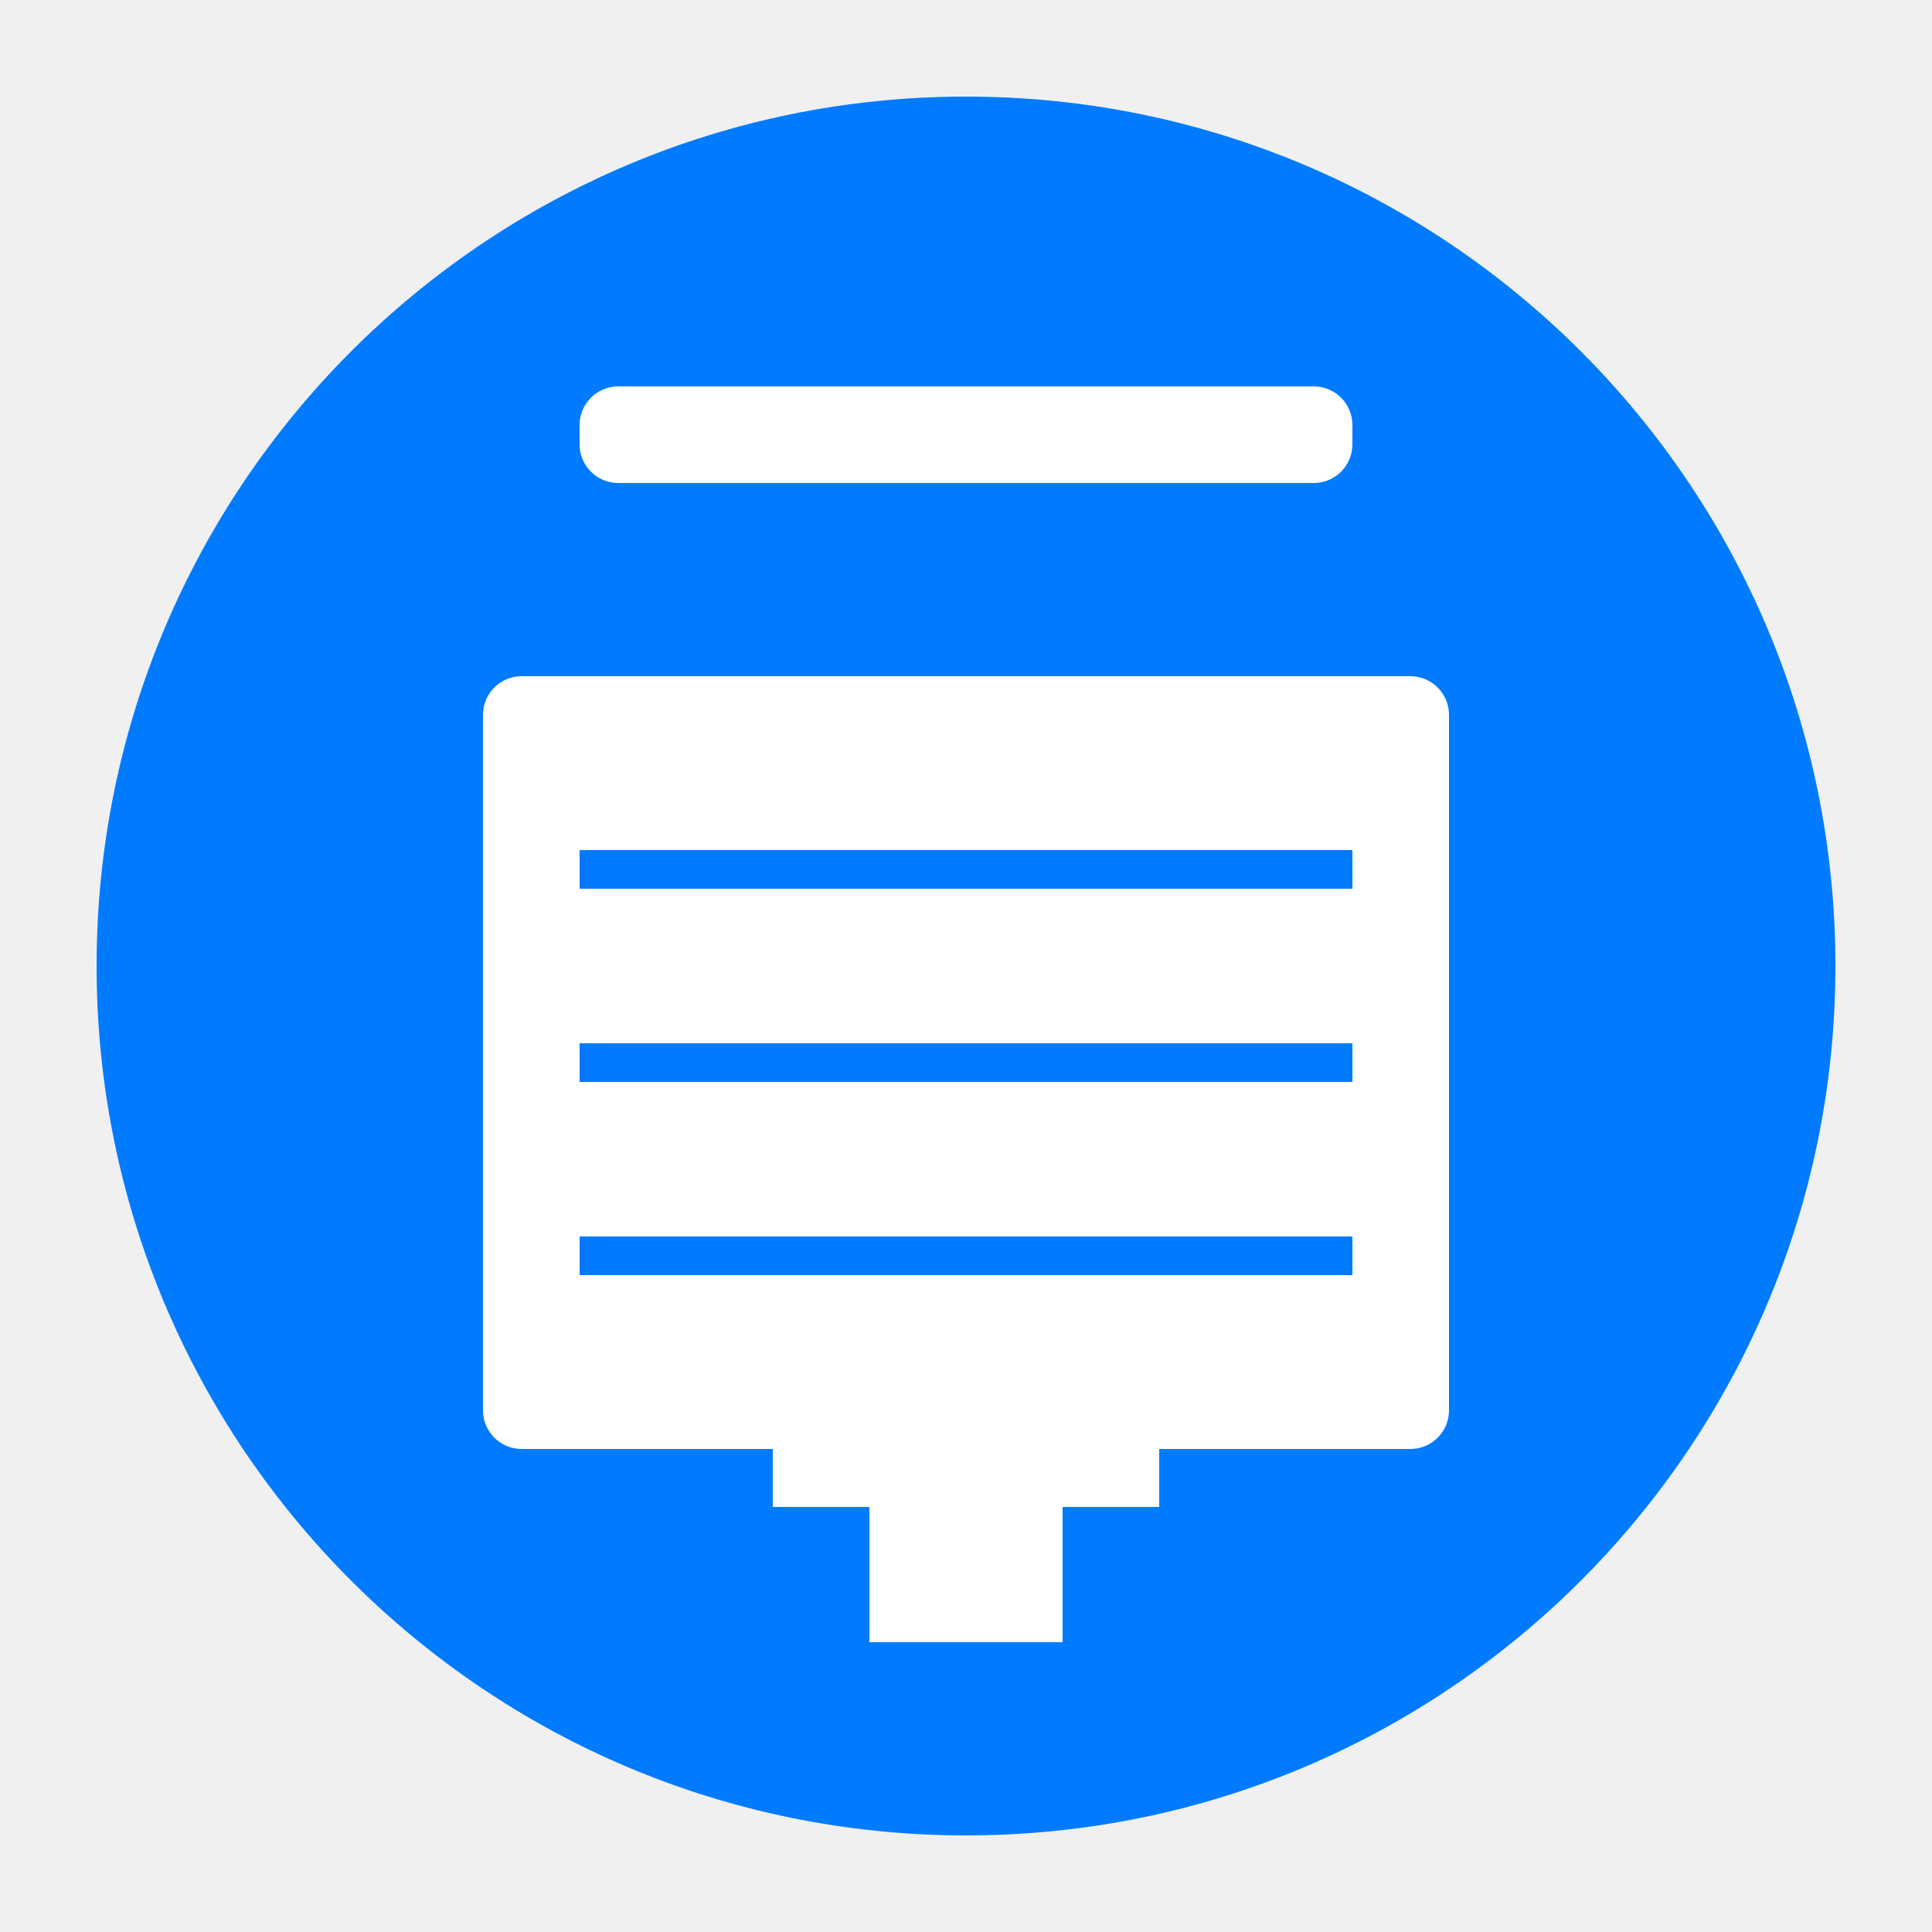
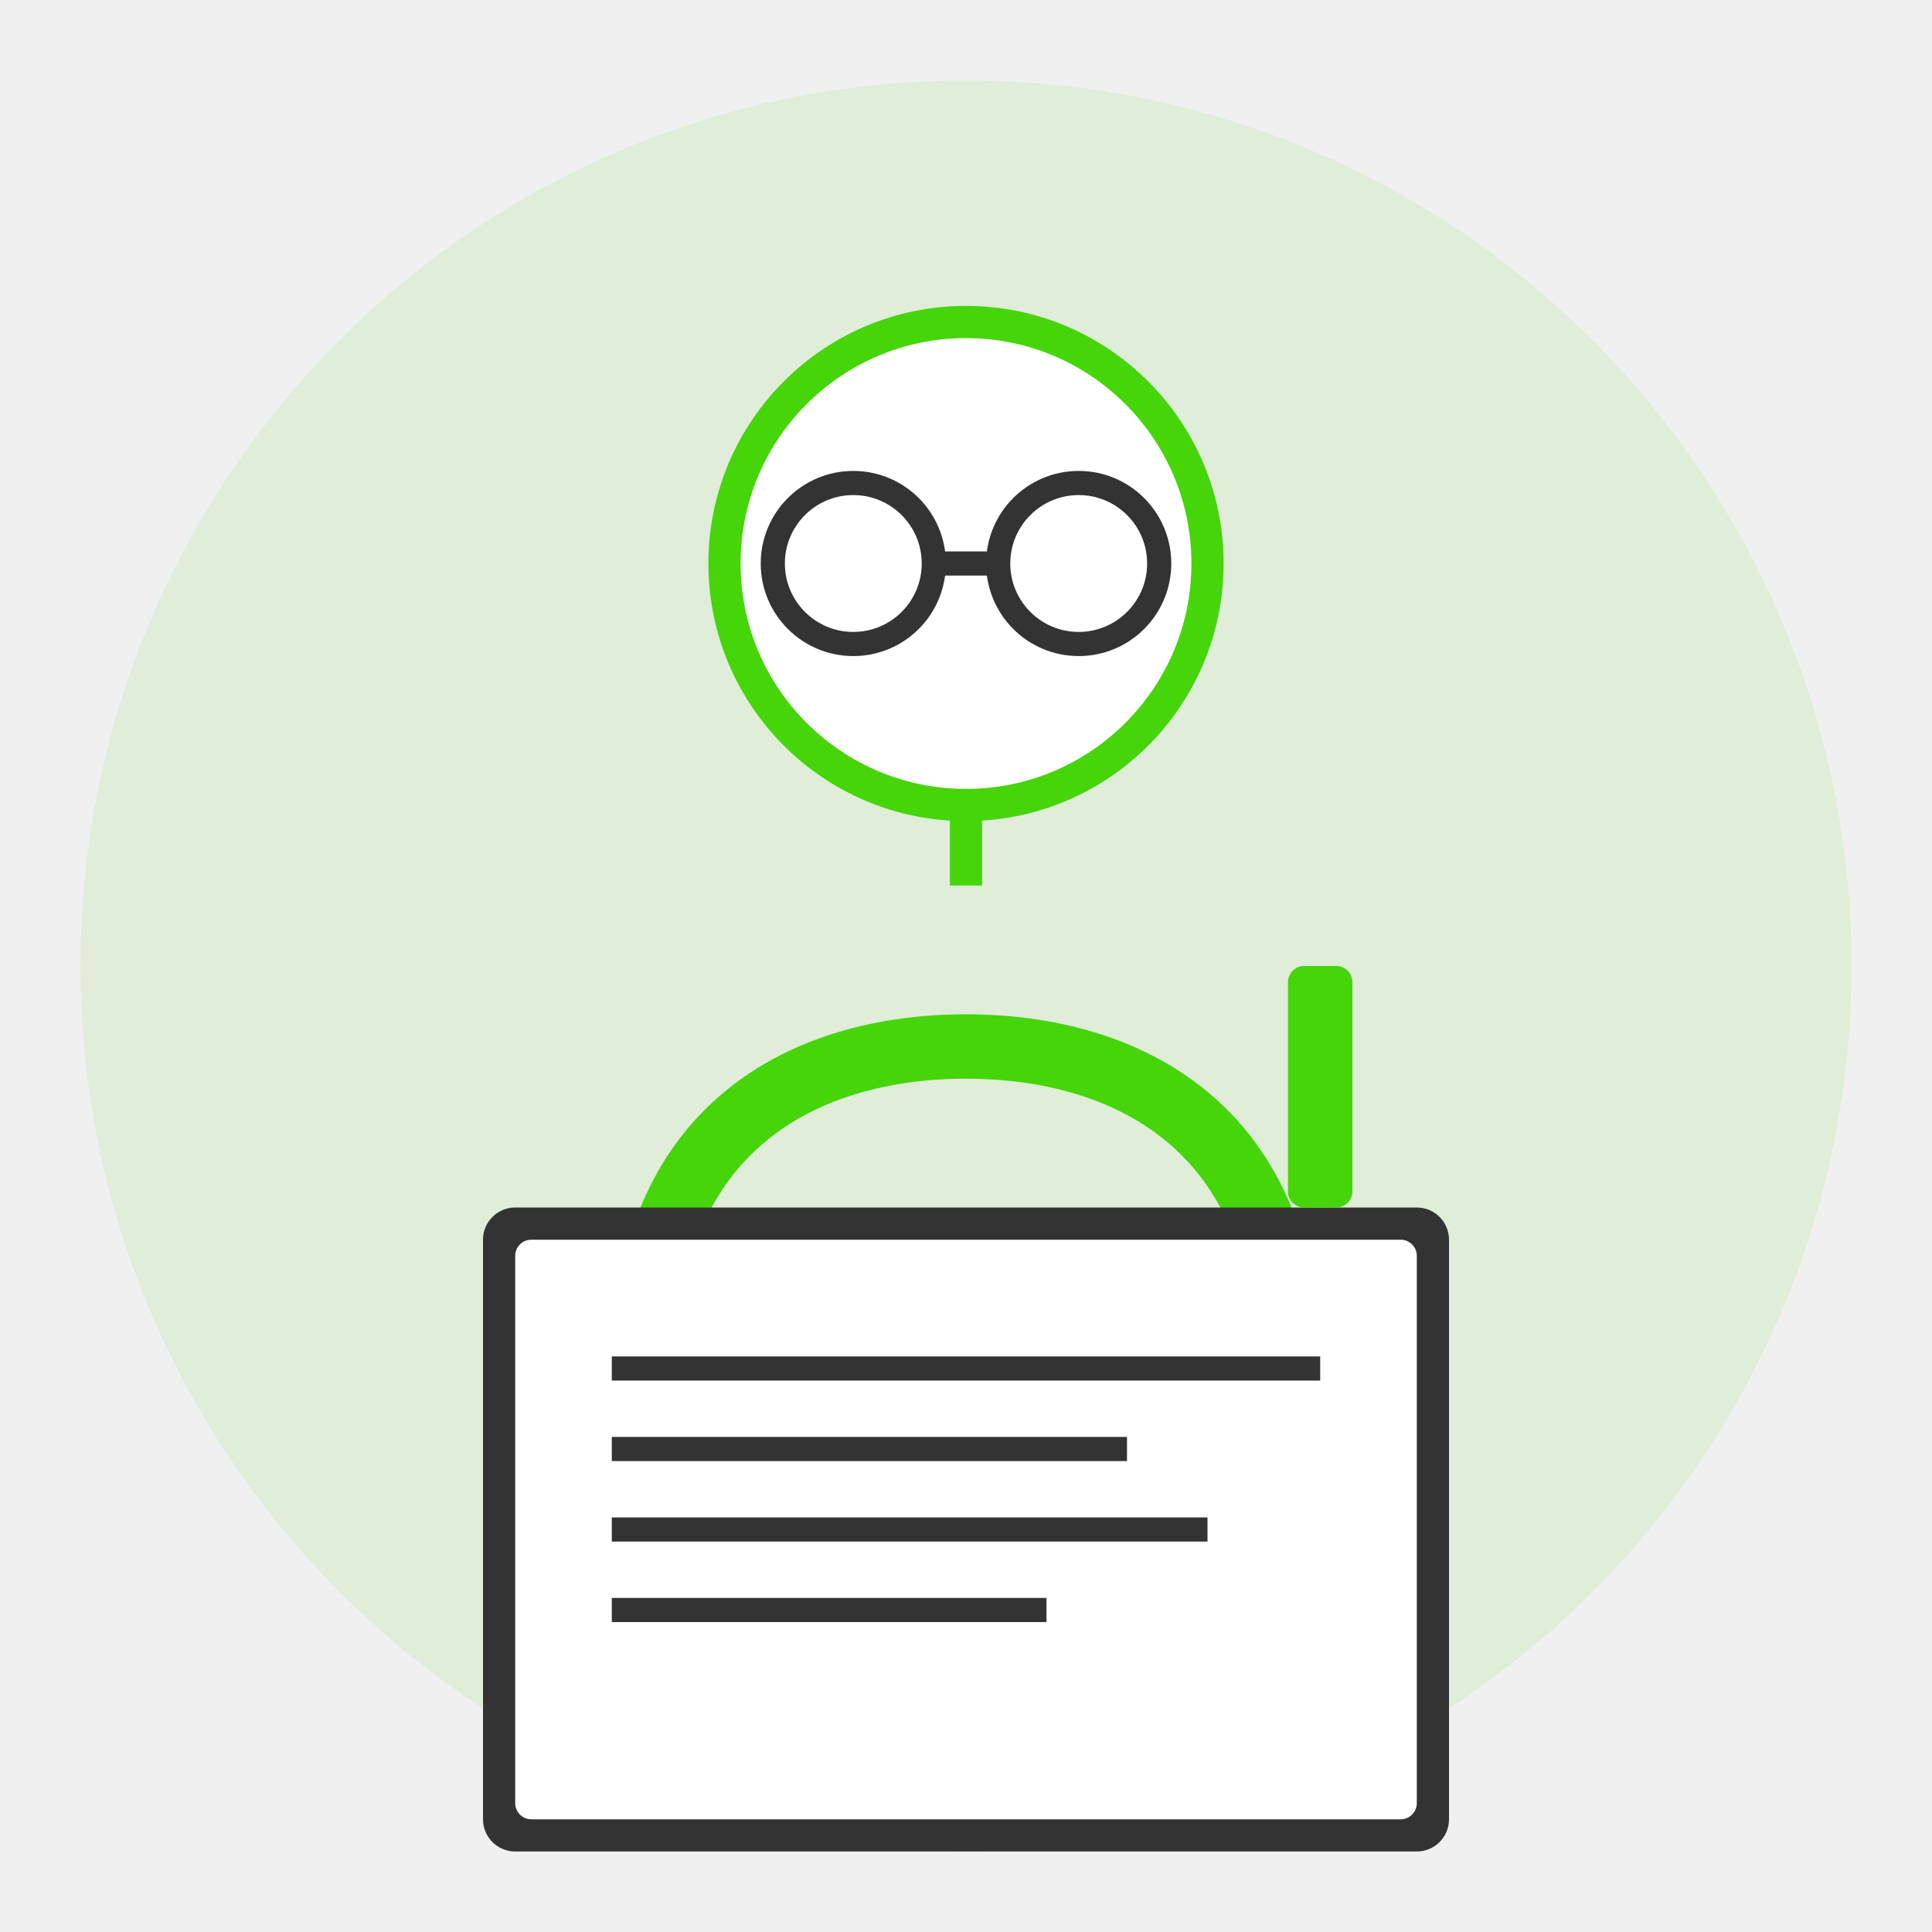
- <svg xmlns="http://www.w3.org/2000/svg" width="100" height="100" viewBox="0 0 100 100">
+ <svg xmlns="http://www.w3.org/2000/svg" width="120" height="120" viewBox="0 0 120 120">
  <style>
-     .primary { fill: #007bff; }
-     .secondary { fill: #ffffff; }
+     .primary-color { fill: #45d509; }
+     .secondary-color { fill: #333333; }
+     .accent-color { fill: #FFFFFF; }
  </style>
-   <circle cx="50" cy="50" r="45" class="primary" />
-   <rect x="25" y="35" width="50" height="40" rx="2" ry="2" class="secondary" />
-   <rect x="45" y="75" width="10" height="10" class="secondary" />
-   <rect x="40" y="75" width="20" height="3" class="secondary" />
-   <line x1="30" y1="45" x2="70" y2="45" stroke="#007bff" stroke-width="2" />
-   <line x1="30" y1="55" x2="70" y2="55" stroke="#007bff" stroke-width="2" />
-   <line x1="30" y1="65" x2="70" y2="65" stroke="#007bff" stroke-width="2" />
-   <rect x="30" y="20" width="40" height="5" rx="2" ry="2" class="secondary" />
+   <circle cx="60" cy="60" r="55" class="primary-color" opacity="0.1" />
+   <circle cx="60" cy="35" r="15" class="accent-color" stroke="#45d509" stroke-width="2" />
+   <path d="M60 50V55" stroke="#45d509" stroke-width="2" />
+   <path d="M40 85C40 70 50 65 60 65C70 65 80 70 80 85" stroke="#45d509" stroke-width="4" fill="none" />
+   <rect x="30" y="75" width="60" height="40" rx="2" class="secondary-color" />
+   <rect x="32" y="77" width="56" height="36" rx="1" class="accent-color" />
+   <path d="M38 85H82M38 90H70M38 95H75M38 100H65" stroke="#333333" stroke-width="1.5" />
+   <circle cx="53" cy="35" r="5" fill="none" stroke="#333333" stroke-width="1.5" />
+   <circle cx="67" cy="35" r="5" fill="none" stroke="#333333" stroke-width="1.5" />
+   <path d="M58 35H62" stroke="#333333" stroke-width="1.5" />
+   <rect x="80" y="60" width="4" height="15" rx="1" class="primary-color" />
</svg>
